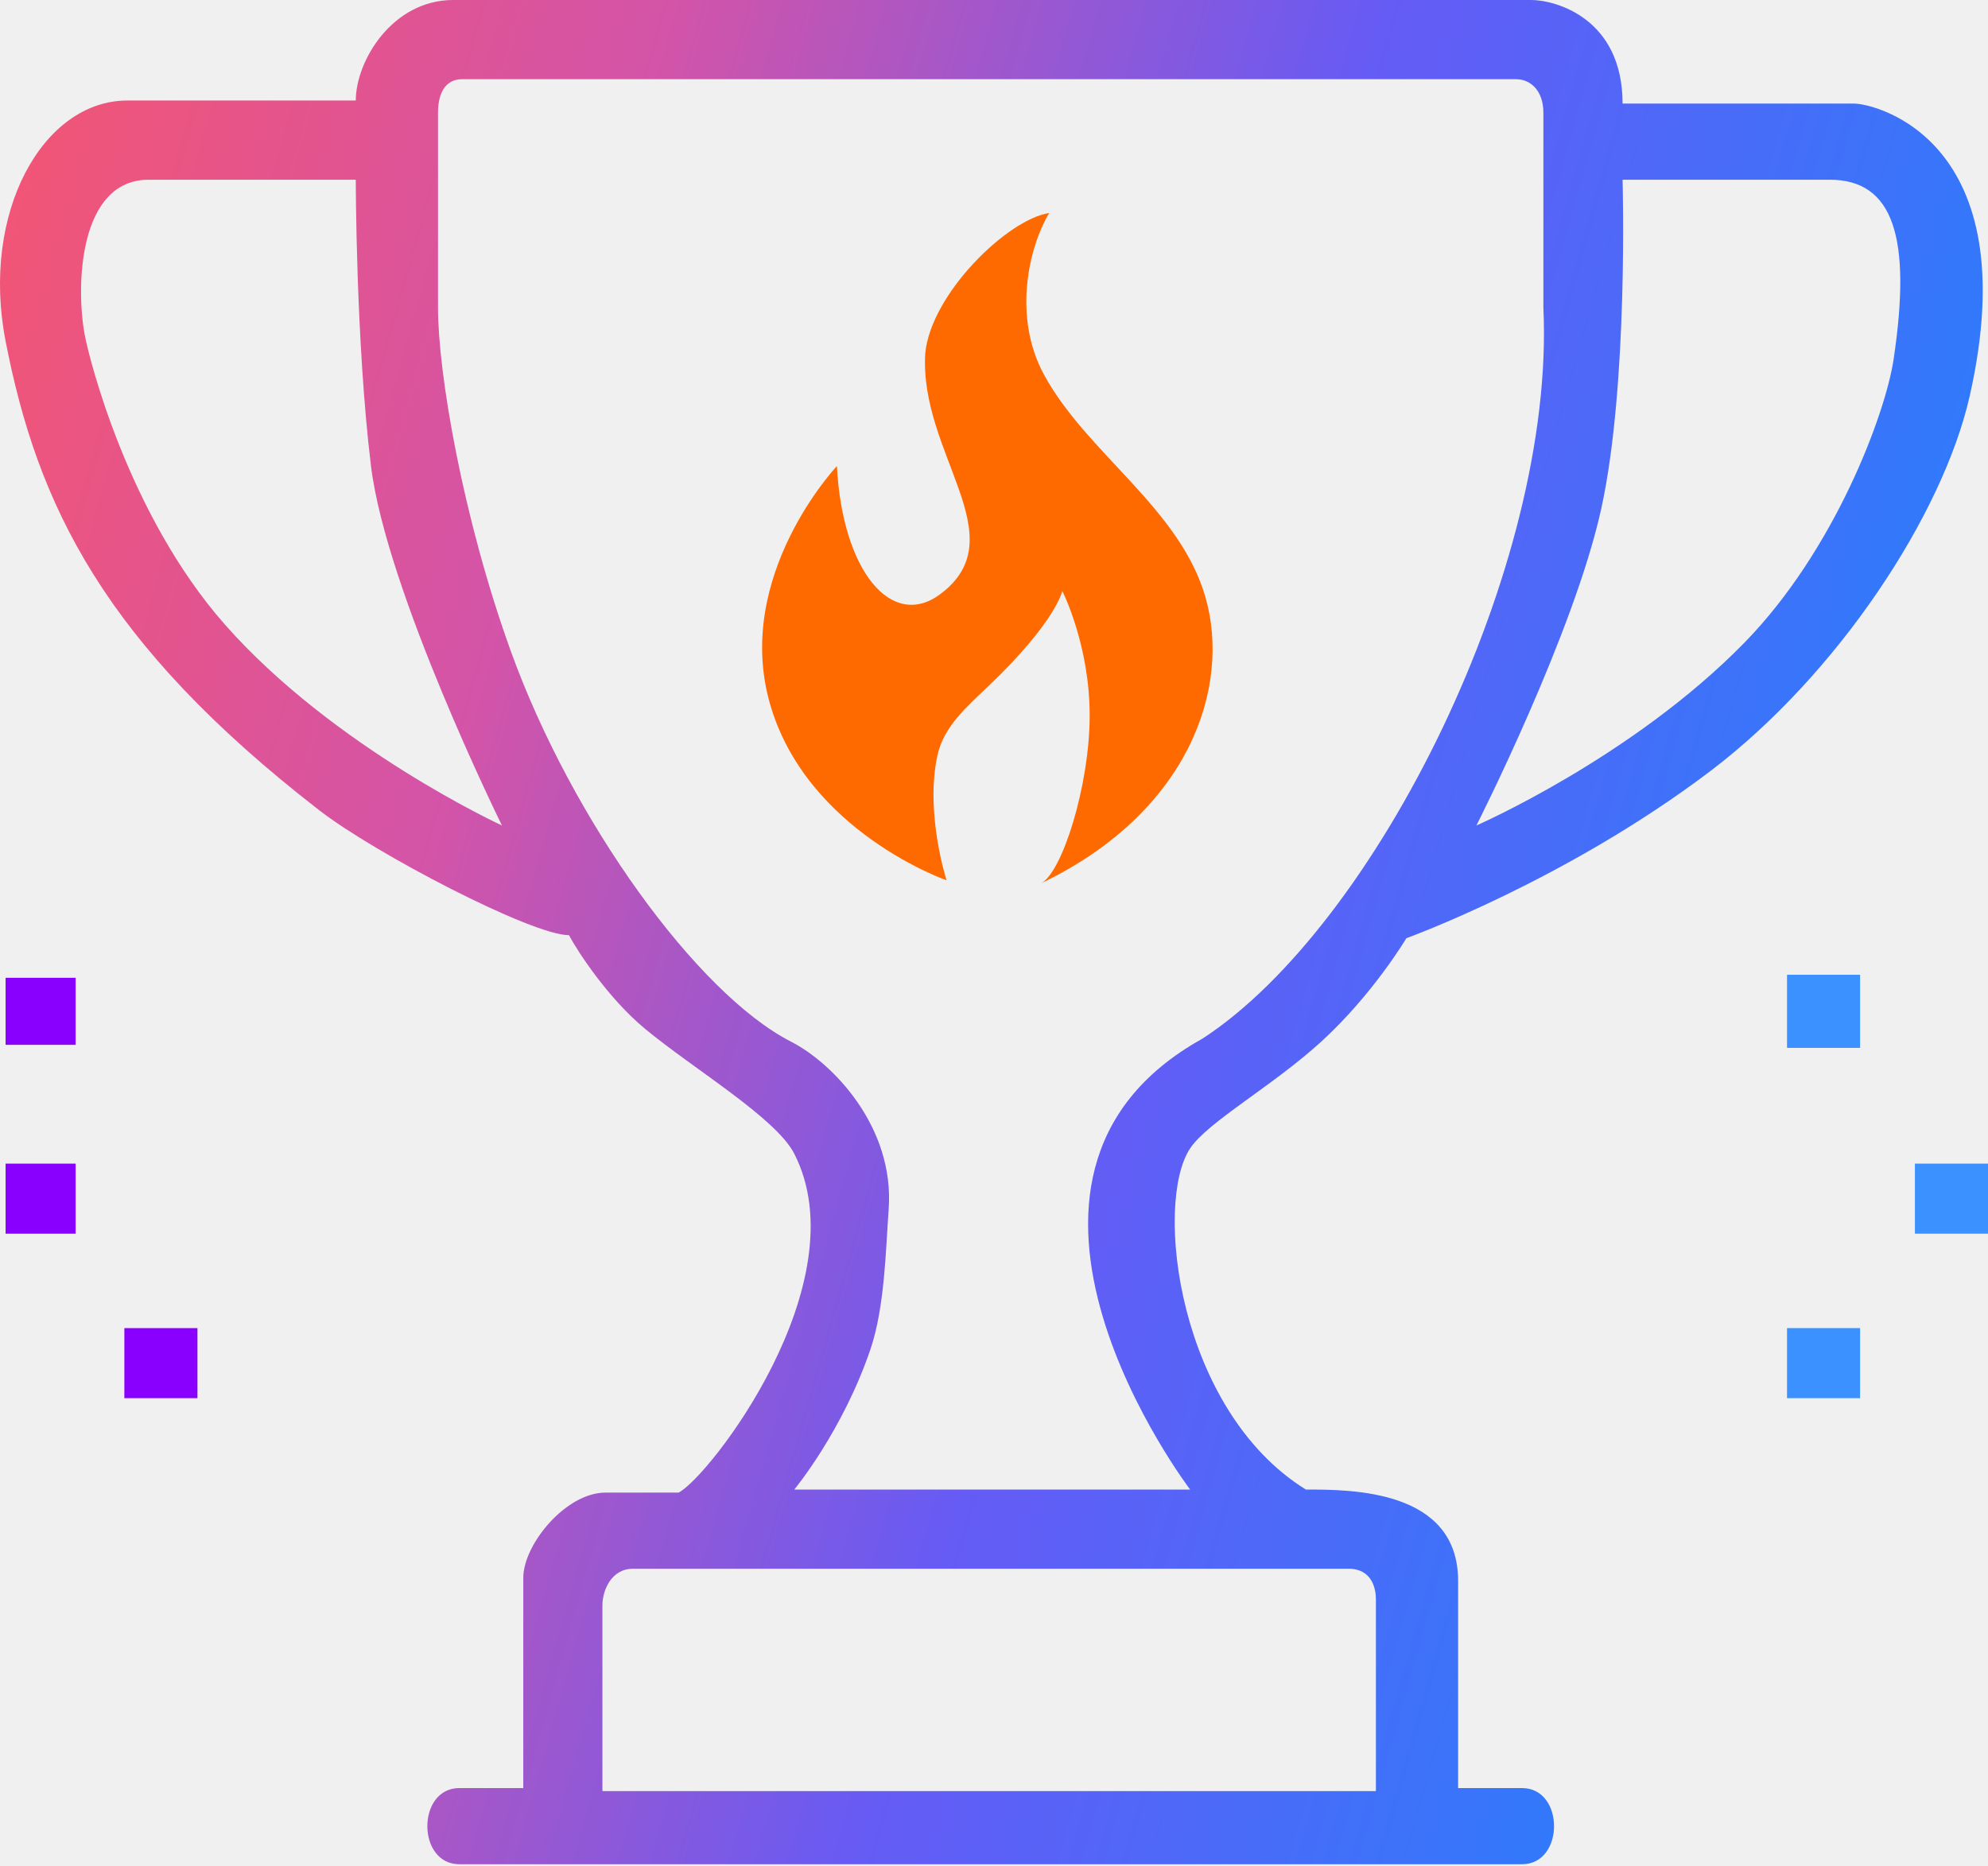
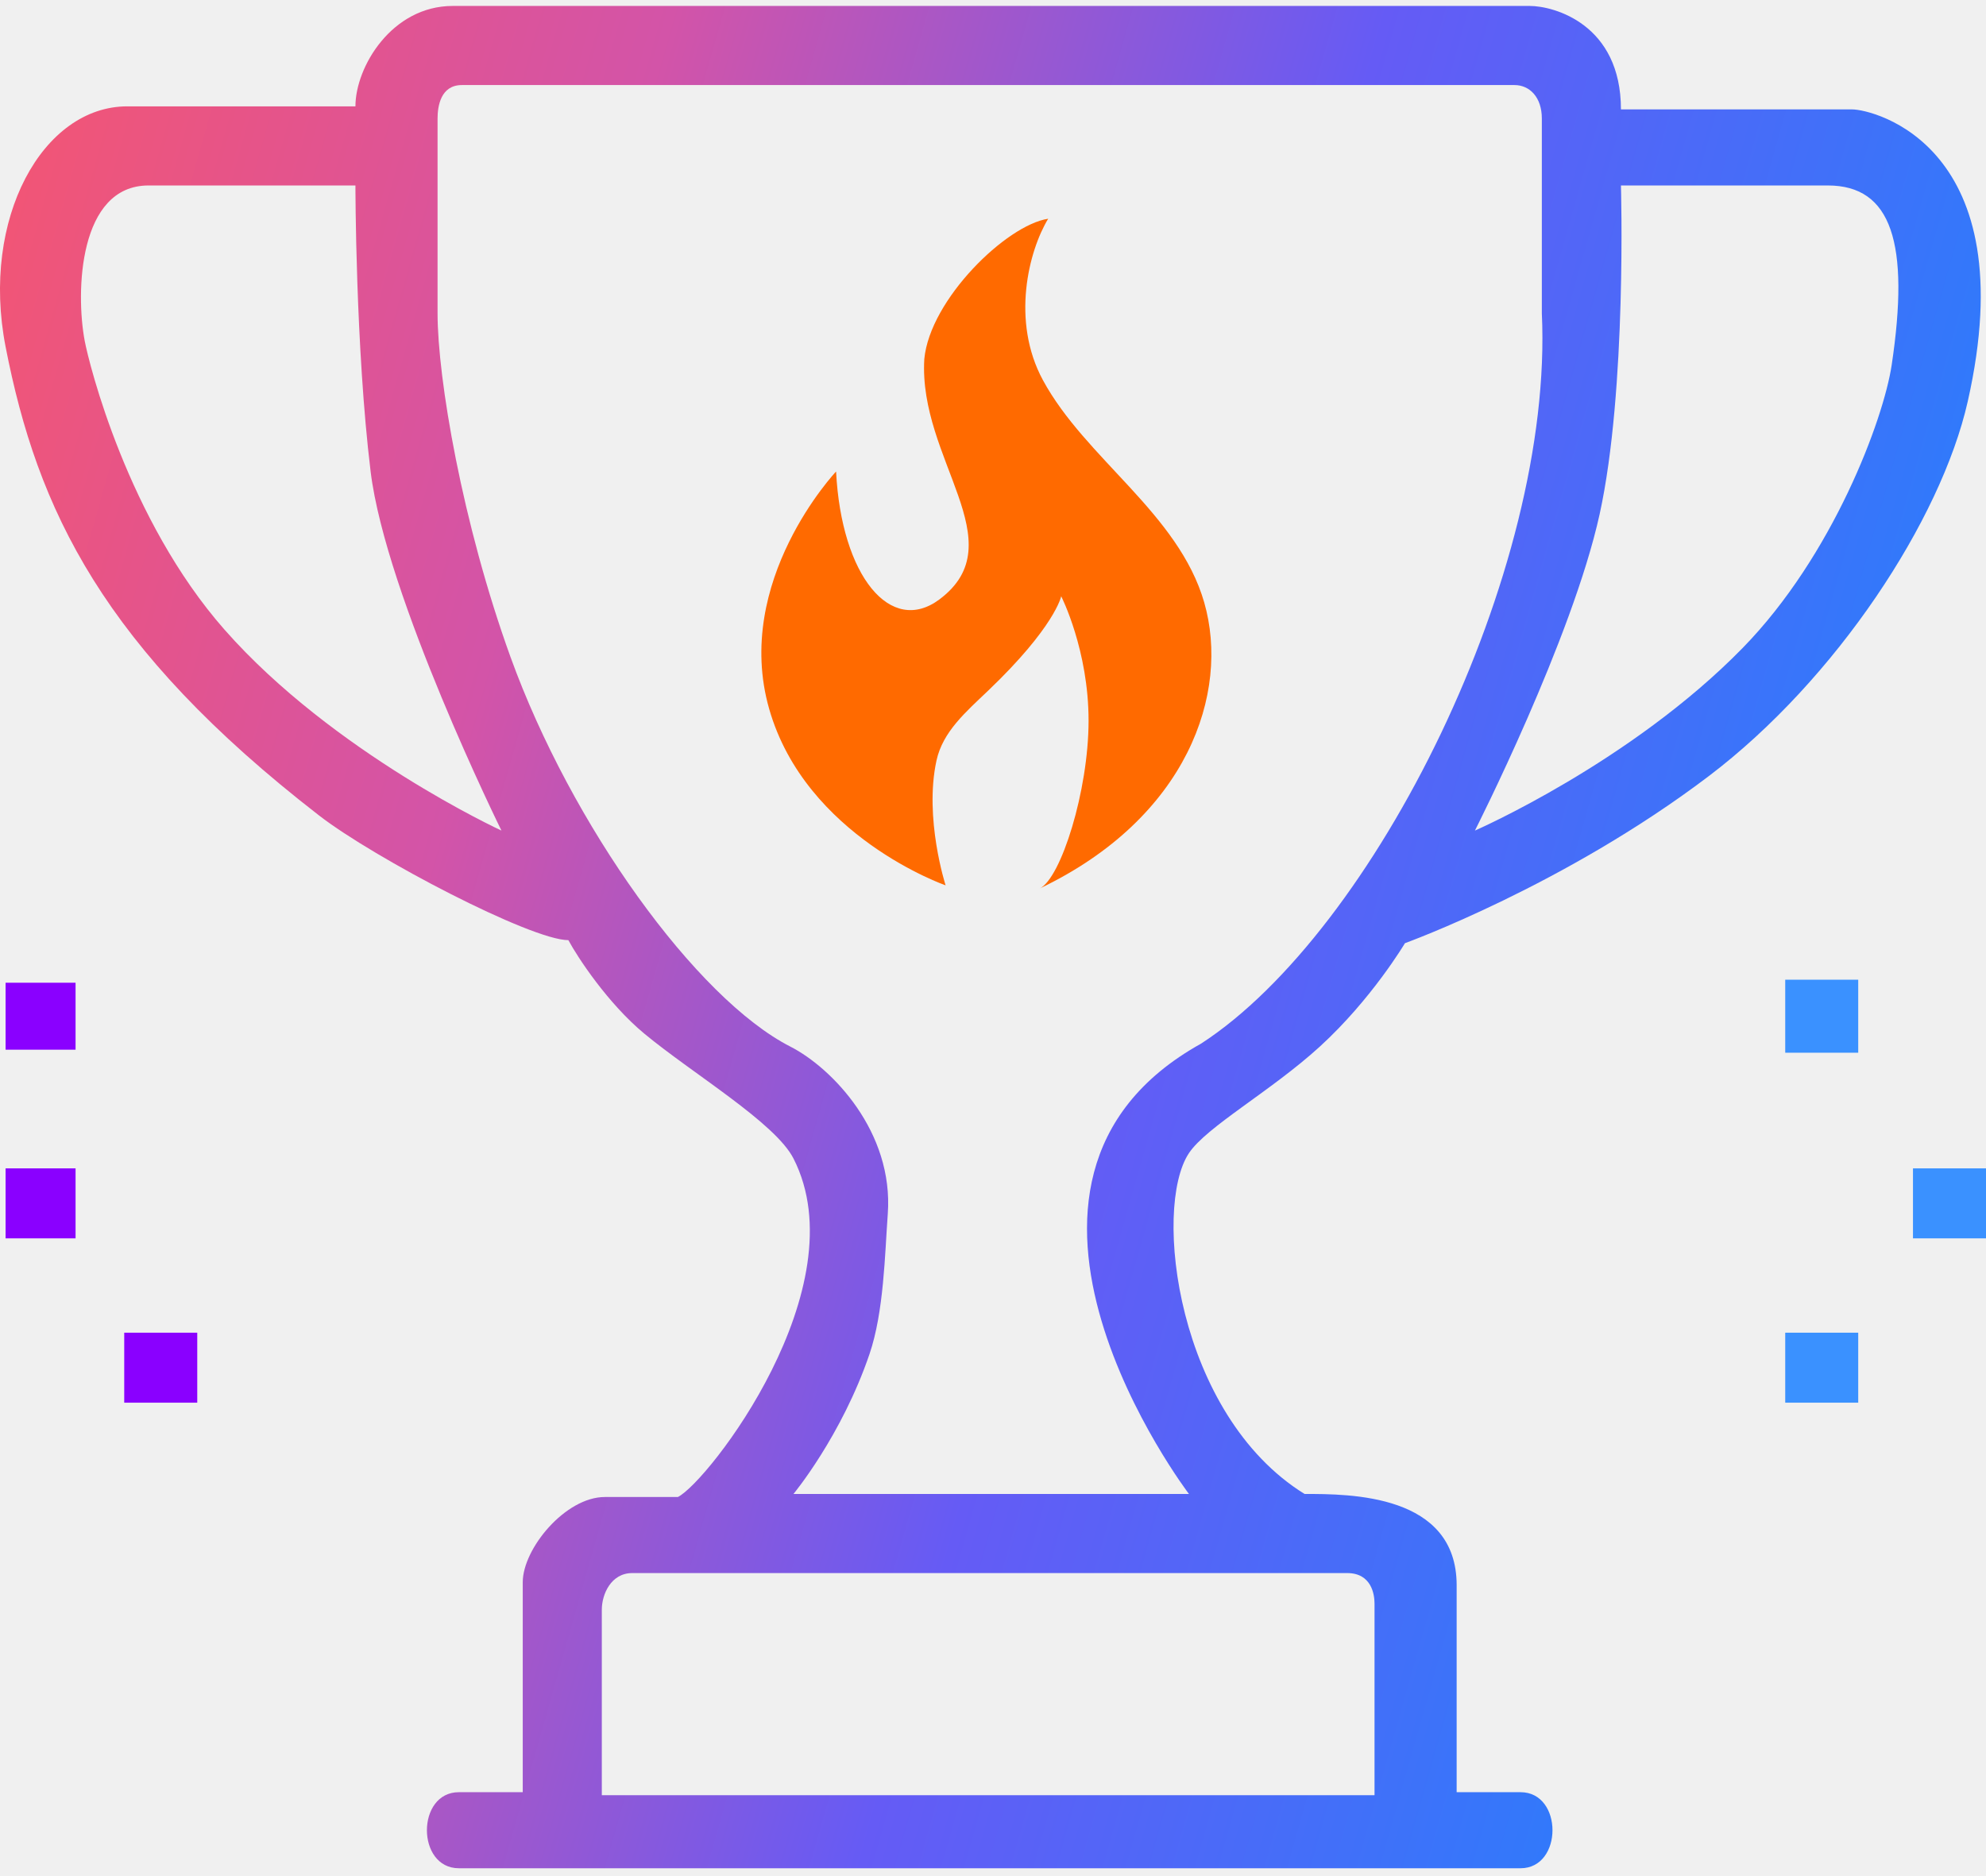
- <svg xmlns="http://www.w3.org/2000/svg" width="65" height="61" viewBox="0 0 65 61" fill="none">
+ <svg xmlns="http://www.w3.org/2000/svg" width="54" height="51" viewBox="0 0 65 61" fill="none">
  <g clip-path="url(#clip0_72_2074)">
    <path d="M50.065 0C50.861 0 53.052 0.598 53.052 3.387H60.619C61.316 3.387 66.294 4.582 64.402 12.95C63.524 16.835 60.085 22.054 55.939 25.203C51.213 28.792 45.983 30.681 45.983 30.681C45.983 30.681 44.895 32.516 43.195 34.068C41.594 35.529 39.493 36.685 38.913 37.554C37.719 39.348 38.515 46.121 42.697 48.711C44.19 48.711 47.675 48.711 47.675 51.7V58.474H49.766C51.16 58.474 51.16 60.964 49.766 60.964H15.018C13.624 60.964 13.624 58.474 15.018 58.474H17.109V51.6C17.109 50.505 18.503 48.811 19.797 48.811H22.186C23.182 48.313 28.117 41.938 25.97 37.73C25.373 36.559 22.673 34.956 21.091 33.645C19.89 32.65 18.903 31.141 18.602 30.582C17.382 30.582 12.255 27.905 10.438 26.497C3.369 21.019 1.223 16.498 0.183 11.157C-0.637 6.951 1.402 3.287 4.165 3.287H11.633C11.633 1.992 12.827 3.54977e-05 14.819 0H50.065ZM20.693 51.301C19.996 51.301 19.697 51.999 19.697 52.497V58.573H44.987V52.297C44.987 51.998 44.887 51.301 44.091 51.301H20.693ZM15.117 2.59C14.421 2.59 14.321 3.287 14.321 3.686V10.061C14.321 12.184 15.123 16.929 16.71 21.317C18.699 26.814 22.784 32.492 25.87 34.068C27.23 34.763 29.253 36.857 29.056 39.547C28.96 40.867 28.929 42.747 28.459 44.129C27.547 46.809 25.97 48.711 25.97 48.711H38.913C38.913 48.711 31.148 38.506 39.312 33.968C44.987 30.283 50.861 18.528 50.463 10.061V3.686C50.463 2.988 50.065 2.59 49.567 2.59H15.117ZM4.862 5.877C2.572 5.877 2.473 9.364 2.771 10.957C2.912 11.709 4.175 16.815 7.351 20.421C10.904 24.454 16.4 26.99 16.412 26.995C16.402 26.975 12.628 19.32 12.13 15.241C11.633 11.163 11.633 5.892 11.633 5.877H4.862ZM53.052 5.877C53.052 5.895 53.25 12.557 52.355 16.636C51.46 20.713 48.283 26.975 48.273 26.995C48.289 26.988 53.37 24.768 57.034 21.019C59.994 17.989 61.646 13.534 61.913 11.755C62.51 7.77 61.913 5.877 59.822 5.877H53.052Z" fill="url(#paint0_linear_72_2074)" />
    <path d="M34.135 12.252C33.083 10.313 33.669 8.016 34.306 6.966C32.94 7.172 30.439 9.607 30.252 11.555C30.052 14.842 33.238 17.558 30.75 19.425C29.156 20.62 27.539 18.672 27.364 15.241C27.364 15.241 23.979 18.827 25.174 23.011C26.369 27.195 30.949 28.788 30.949 28.788C30.949 28.788 30.239 26.591 30.65 24.704C30.856 23.757 31.611 23.112 32.343 22.413C34.533 20.321 34.732 19.325 34.732 19.325C34.732 19.325 35.631 21.084 35.628 23.409C35.625 25.694 34.726 28.543 34.035 28.888C38.856 26.584 40.268 22.495 39.412 19.524C38.573 16.614 35.53 14.826 34.135 12.252Z" fill="#FF6A00" />
    <path d="M2.473 31.976H0.183V34.168H2.473V31.976Z" fill="#8A00FF" />
    <path d="M2.473 38.053H0.183V40.344H2.473V38.053Z" fill="#8A00FF" />
    <path d="M6.456 43.432H4.066V45.723H6.456V43.432Z" fill="#8A00FF" />
    <path d="M60.818 43.432H58.429V45.723H60.818V43.432Z" fill="#3A91FF" />
    <path d="M65 38.053H62.61V40.344H65V38.053Z" fill="#3A91FF" />
    <path d="M60.818 31.877H58.429V34.267H60.818V31.877Z" fill="#3A91FF" />
  </g>
  <defs>
    <linearGradient id="paint0_linear_72_2074" x1="-12.152" y1="20.586" x2="86.204" y2="48.504" gradientUnits="userSpaceOnUse">
      <stop stop-color="#FE5561" />
      <stop offset="0.267" stop-color="#D354A8" />
      <stop offset="0.487" stop-color="#655BF5" />
      <stop offset="0.75" stop-color="#2580FC" />
      <stop offset="1" stop-color="#235799" />
    </linearGradient>
    <clipPath id="clip0_72_2074">
      <rect width="65" height="61" fill="white" />
    </clipPath>
  </defs>
</svg>
